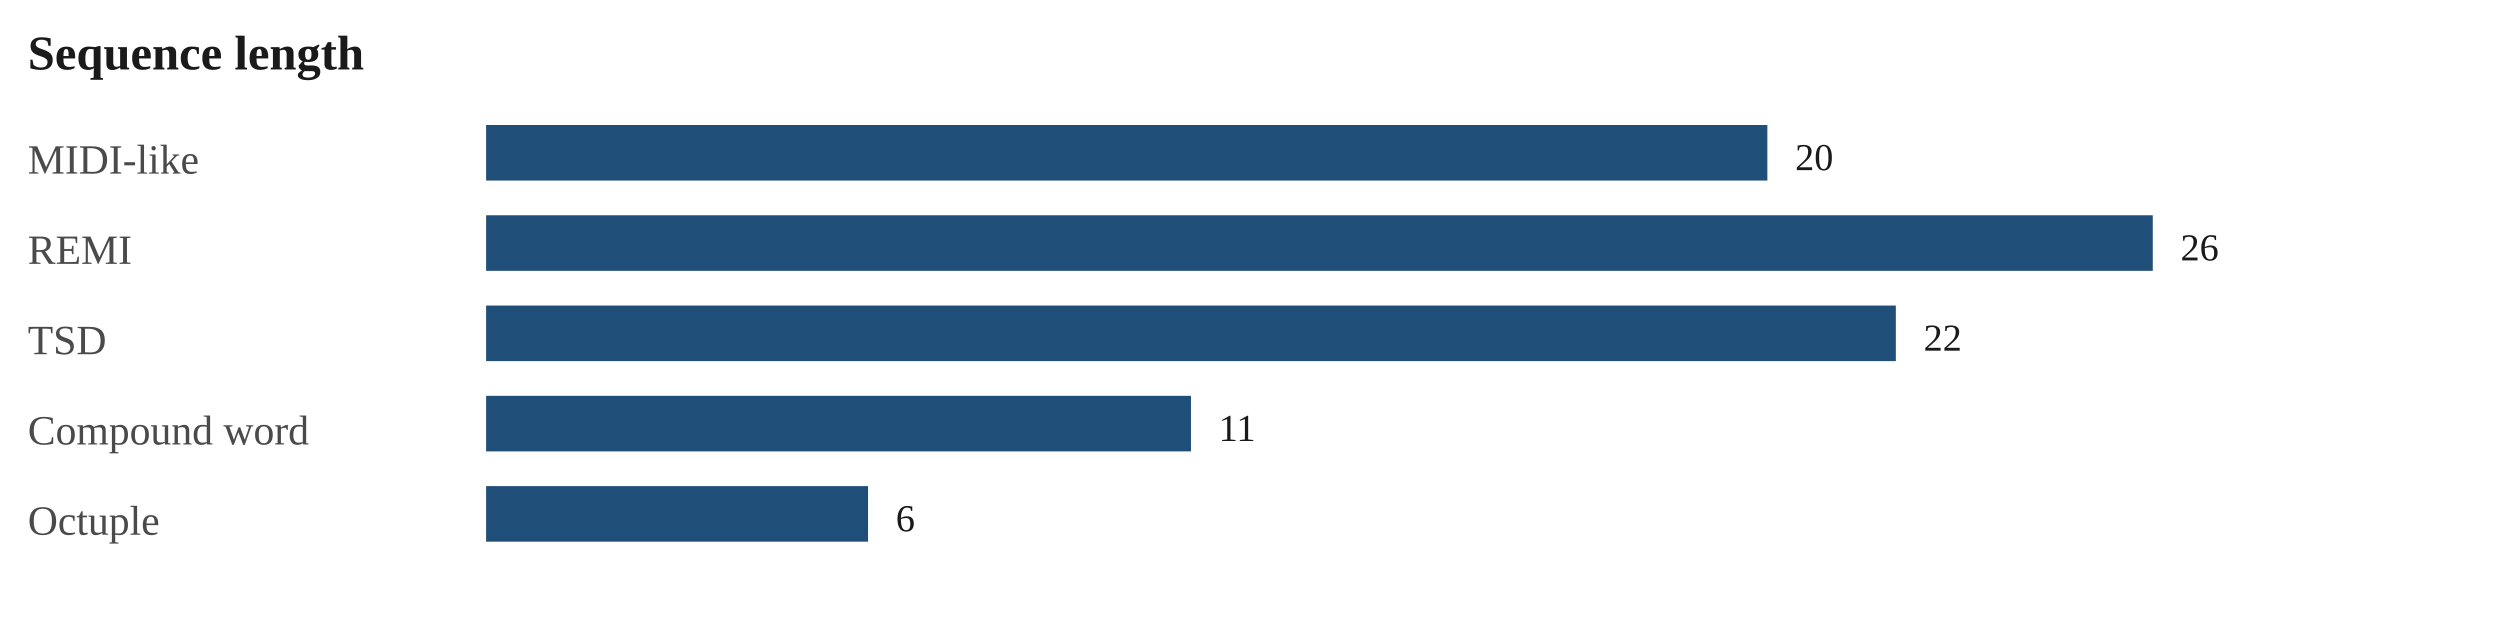
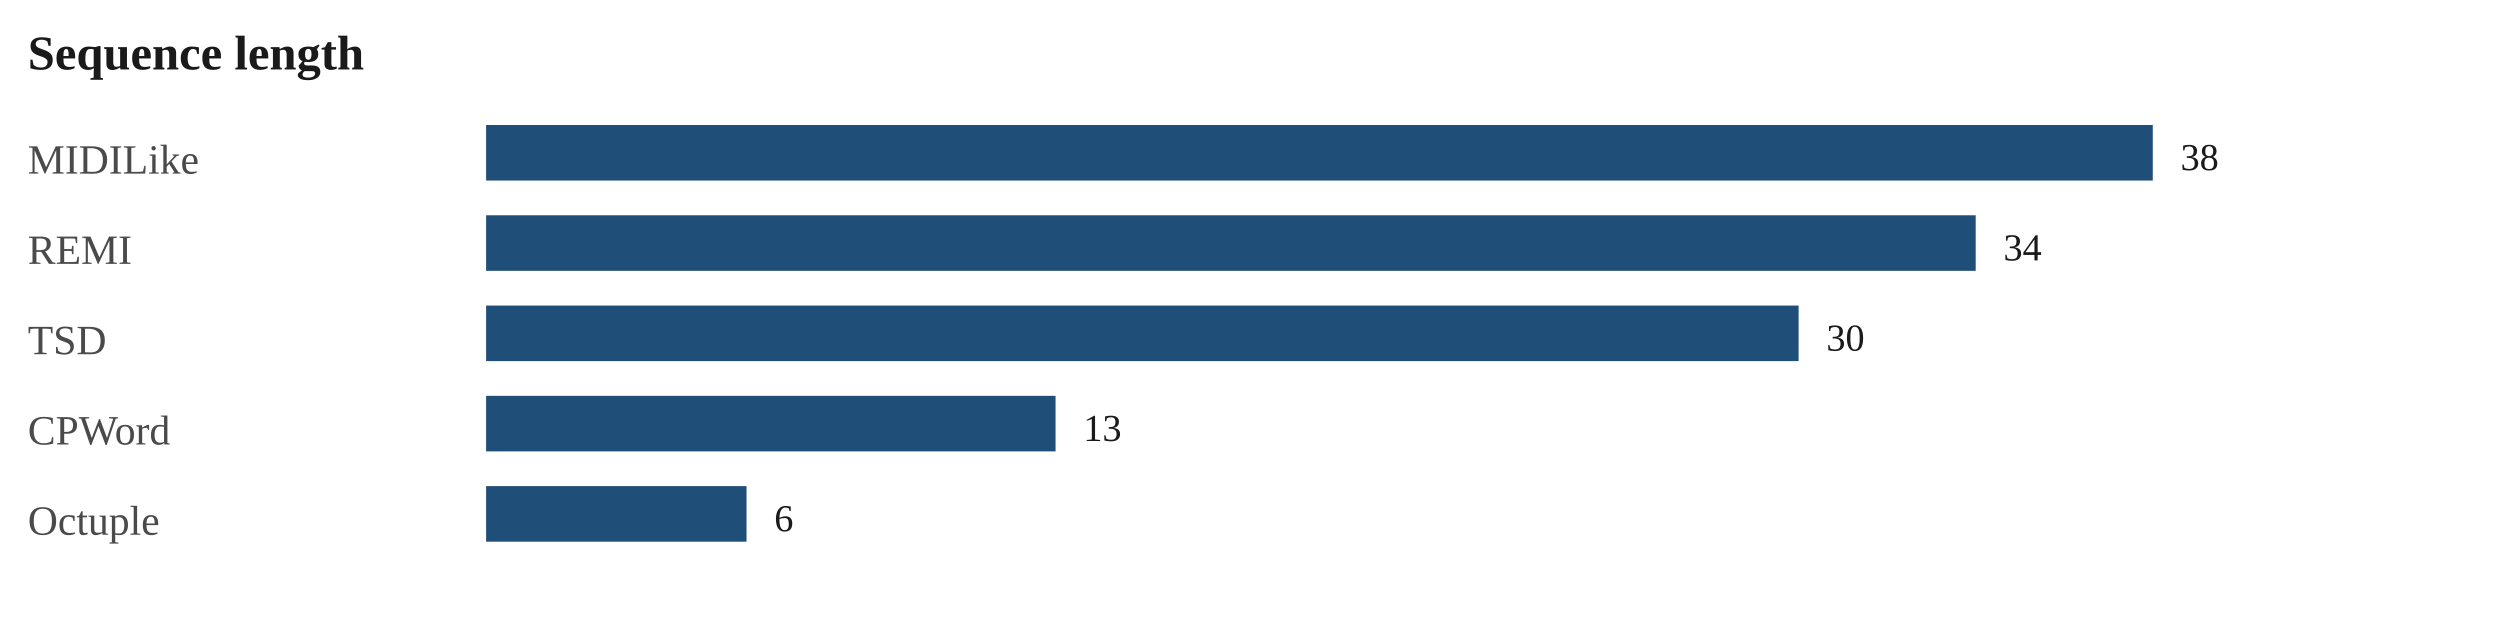
<svg xmlns="http://www.w3.org/2000/svg" width="720" height="180" viewBox="0 0 720 180">
  <rect width="100%" height="100%" fill="#ffffff" />
  <text x="8" y="20" fill="#1a1a1a" font-size="14" font-weight="600" text-anchor="start" font-family="Times New Roman, Times, Microsoft YaHei, serif">Sequence length</text>
-   <text x="8" y="50" fill="#4a4a4a" font-size="12" font-weight="400" text-anchor="start" font-family="Times New Roman, Times, Microsoft YaHei, serif">MIDI-like</text>
-   <rect x="140" y="36" width="369" height="16" fill="#1f4e79" stroke="none" stroke-width="1" />
-   <text x="517" y="49" fill="#1a1a1a" font-size="11" font-weight="400" text-anchor="start" font-family="Times New Roman, Times, Microsoft YaHei, serif">20</text>
+   <text x="8" y="50" fill="#4a4a4a" font-size="12" font-weight="400" text-anchor="start" font-family="Times New Roman, Times, Microsoft YaHei, serif">MIDILike</text>
+   <rect x="140" y="36" width="480" height="16" fill="#1f4e79" stroke="none" stroke-width="1" />
+   <text x="628" y="49" fill="#1a1a1a" font-size="11" font-weight="400" text-anchor="start" font-family="Times New Roman, Times, Microsoft YaHei, serif">38</text>
  <text x="8" y="76" fill="#4a4a4a" font-size="12" font-weight="400" text-anchor="start" font-family="Times New Roman, Times, Microsoft YaHei, serif">REMI</text>
-   <rect x="140" y="62" width="480" height="16" fill="#1f4e79" stroke="none" stroke-width="1" />
-   <text x="628" y="75" fill="#1a1a1a" font-size="11" font-weight="400" text-anchor="start" font-family="Times New Roman, Times, Microsoft YaHei, serif">26</text>
+   <rect x="140" y="62" width="429" height="16" fill="#1f4e79" stroke="none" stroke-width="1" />
+   <text x="577" y="75" fill="#1a1a1a" font-size="11" font-weight="400" text-anchor="start" font-family="Times New Roman, Times, Microsoft YaHei, serif">34</text>
  <text x="8" y="102" fill="#4a4a4a" font-size="12" font-weight="400" text-anchor="start" font-family="Times New Roman, Times, Microsoft YaHei, serif">TSD</text>
-   <rect x="140" y="88" width="406" height="16" fill="#1f4e79" stroke="none" stroke-width="1" />
-   <text x="554" y="101" fill="#1a1a1a" font-size="11" font-weight="400" text-anchor="start" font-family="Times New Roman, Times, Microsoft YaHei, serif">22</text>
-   <text x="8" y="128" fill="#4a4a4a" font-size="12" font-weight="400" text-anchor="start" font-family="Times New Roman, Times, Microsoft YaHei, serif">Compound word</text>
-   <rect x="140" y="114" width="203" height="16" fill="#1f4e79" stroke="none" stroke-width="1" />
-   <text x="351" y="127" fill="#1a1a1a" font-size="11" font-weight="400" text-anchor="start" font-family="Times New Roman, Times, Microsoft YaHei, serif">11</text>
+   <rect x="140" y="88" width="378" height="16" fill="#1f4e79" stroke="none" stroke-width="1" />
+   <text x="526" y="101" fill="#1a1a1a" font-size="11" font-weight="400" text-anchor="start" font-family="Times New Roman, Times, Microsoft YaHei, serif">30</text>
+   <text x="8" y="128" fill="#4a4a4a" font-size="12" font-weight="400" text-anchor="start" font-family="Times New Roman, Times, Microsoft YaHei, serif">CPWord</text>
+   <rect x="140" y="114" width="164" height="16" fill="#1f4e79" stroke="none" stroke-width="1" />
+   <text x="312" y="127" fill="#1a1a1a" font-size="11" font-weight="400" text-anchor="start" font-family="Times New Roman, Times, Microsoft YaHei, serif">13</text>
  <text x="8" y="154" fill="#4a4a4a" font-size="12" font-weight="400" text-anchor="start" font-family="Times New Roman, Times, Microsoft YaHei, serif">Octuple</text>
-   <rect x="140" y="140" width="110" height="16" fill="#1f4e79" stroke="none" stroke-width="1" />
-   <text x="258" y="153" fill="#1a1a1a" font-size="11" font-weight="400" text-anchor="start" font-family="Times New Roman, Times, Microsoft YaHei, serif">6</text>
+   <rect x="140" y="140" width="75" height="16" fill="#1f4e79" stroke="none" stroke-width="1" />
+   <text x="223" y="153" fill="#1a1a1a" font-size="11" font-weight="400" text-anchor="start" font-family="Times New Roman, Times, Microsoft YaHei, serif">6</text>
</svg>
